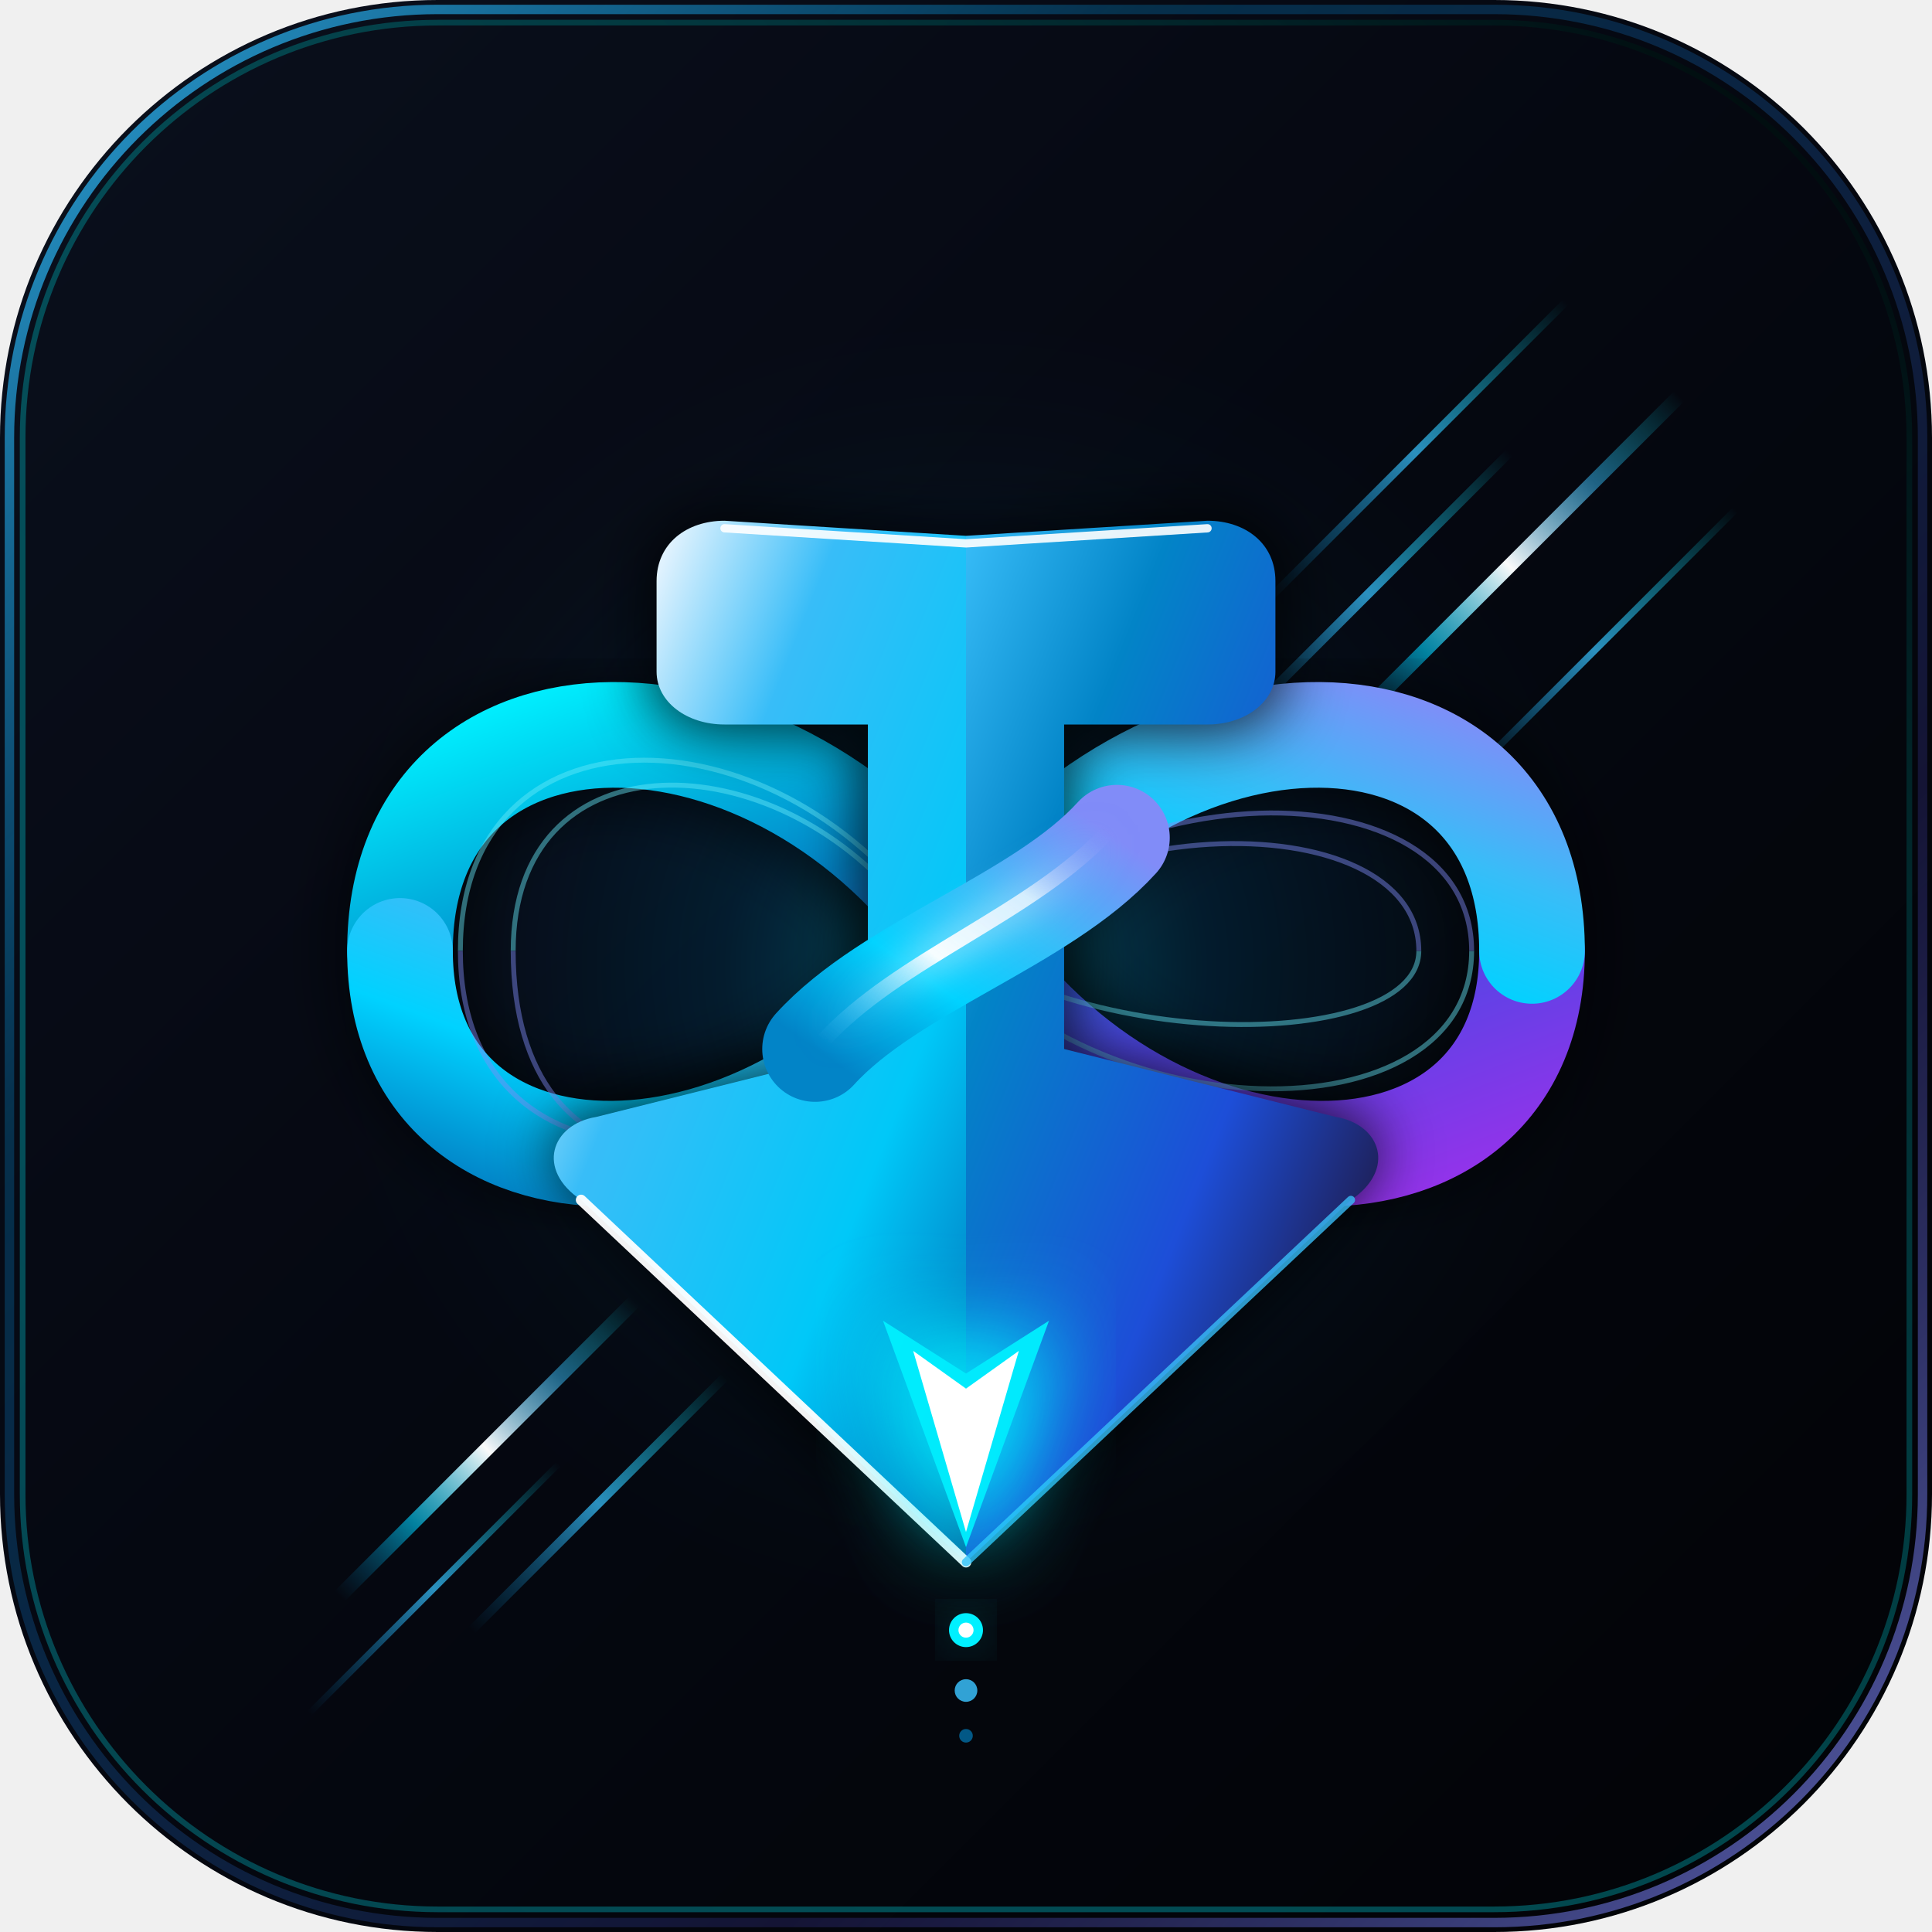
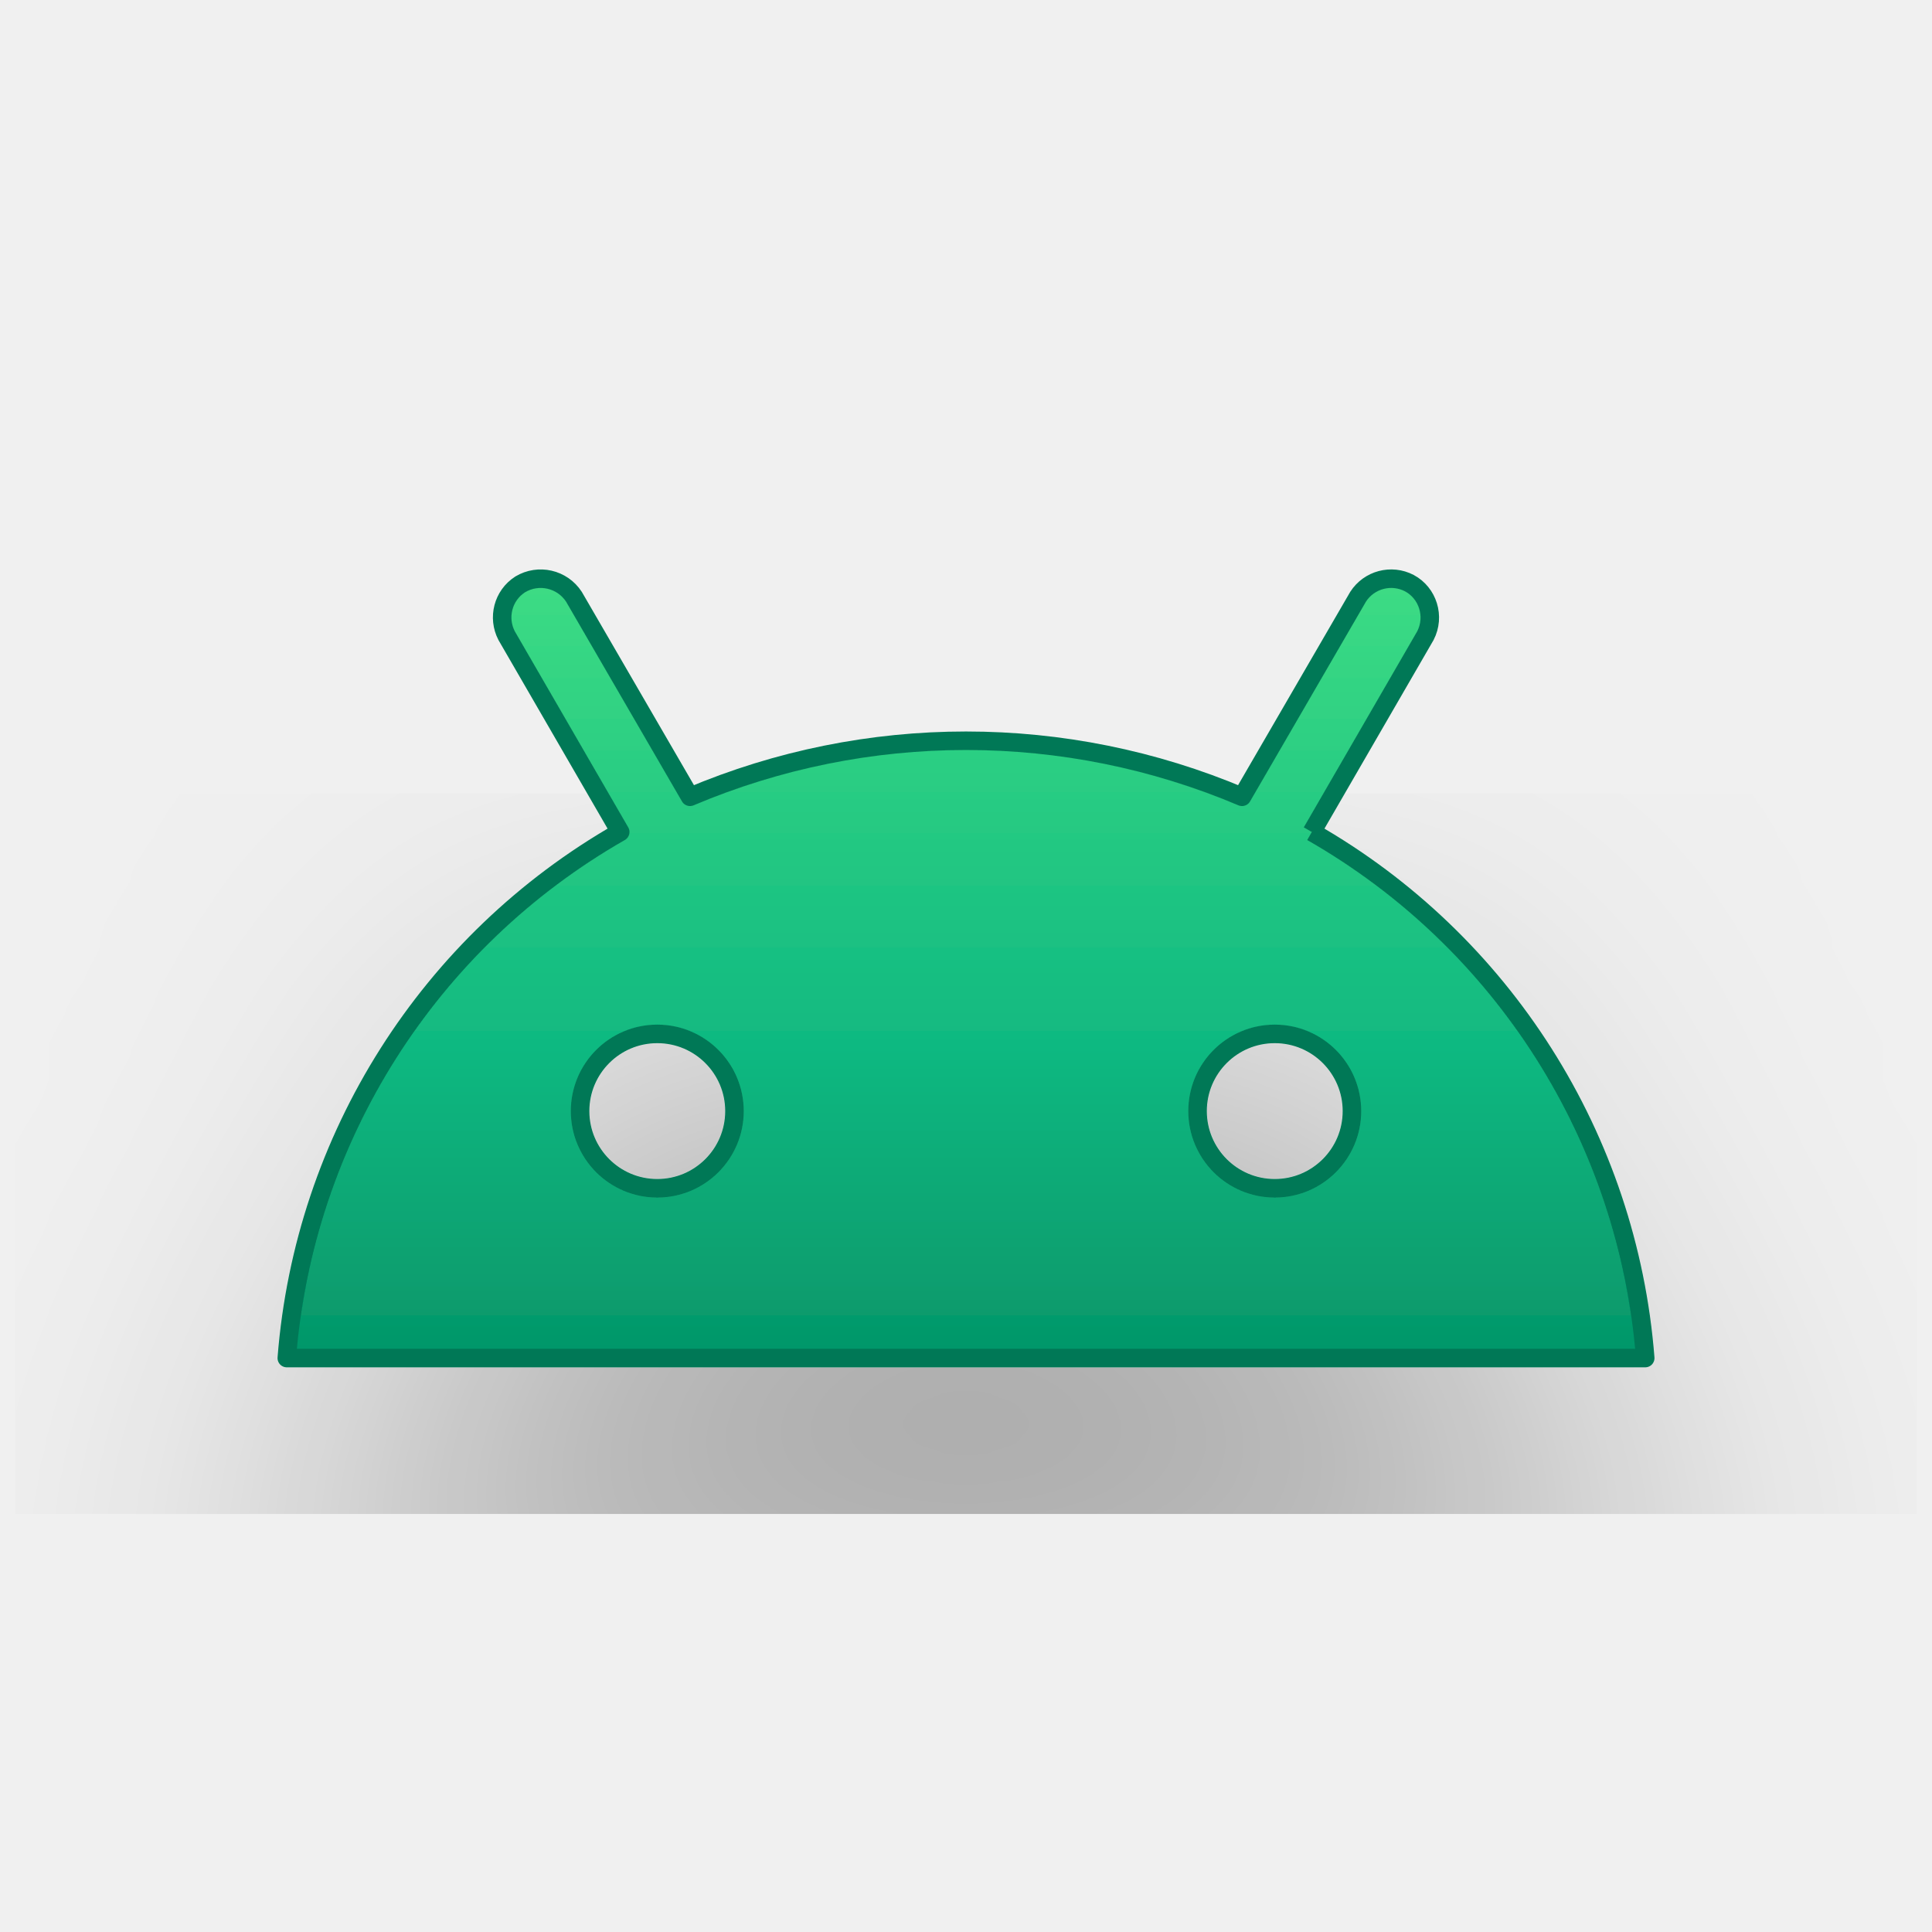
<svg xmlns="http://www.w3.org/2000/svg" viewBox="0 0 512 512" width="100%" height="100%">
  <defs>
-     <linearGradient id="bgGrad" x1="0%" y1="0%" x2="100%" y2="100%">
-       <stop offset="0%" stop-color="#0a101d" />
-       <stop offset="45%" stop-color="#050811" />
-       <stop offset="100%" stop-color="#020306" />
+     <linearGradient id="androidGrad" x1="0%" y1="0%" x2="0%" y2="100%">
+       <stop offset="0%" stop-color="#3ddc84" />
+       <stop offset="60%" stop-color="#10b981" />
+       <stop offset="100%" stop-color="#059669" />
    </linearGradient>
-     <linearGradient id="rimGrad" x1="0%" y1="0%" x2="100%" y2="100%">
-       <stop offset="0%" stop-color="#38bdf8" stop-opacity="0.9" />
-       <stop offset="30%" stop-color="#0284c7" stop-opacity="0.3" />
-       <stop offset="70%" stop-color="#312e81" stop-opacity="0.35" />
-       <stop offset="100%" stop-color="#818cf8" stop-opacity="0.75" />
-     </linearGradient>
-     <linearGradient id="rimInner" x1="0%" y1="100%" x2="100%" y2="0%">
-       <stop offset="0%" stop-color="#00f0ff" stop-opacity="0.25" />
-       <stop offset="100%" stop-color="#000000" stop-opacity="0.85" />
-     </linearGradient>
-     <radialGradient id="ambientAura" cx="50%" cy="50%" r="48%">
-       <stop offset="0%" stop-color="#00f0ff" stop-opacity="0.36" />
-       <stop offset="35%" stop-color="#0284c7" stop-opacity="0.16" />
-       <stop offset="70%" stop-color="#0369a1" stop-opacity="0.04" />
-       <stop offset="100%" stop-color="#000000" stop-opacity="0" />
-     </radialGradient>
-     <linearGradient id="strandUnder" x1="0%" y1="0%" x2="100%" y2="100%">
-       <stop offset="0%" stop-color="#00f0ff" />
-       <stop offset="35%" stop-color="#0284c7" />
-       <stop offset="70%" stop-color="#4f46e5" />
-       <stop offset="100%" stop-color="#9333ea" />
-     </linearGradient>
-     <linearGradient id="strandOver" x1="0%" y1="100%" x2="100%" y2="0%">
-       <stop offset="0%" stop-color="#0284c7" />
-       <stop offset="35%" stop-color="#00d2ff" />
-       <stop offset="65%" stop-color="#38bdf8" />
-       <stop offset="100%" stop-color="#818cf8" />
-     </linearGradient>
-     <linearGradient id="crossingGlaze" x1="0%" y1="100%" x2="100%" y2="0%">
-       <stop offset="0%" stop-color="#38bdf8" stop-opacity="0" />
-       <stop offset="40%" stop-color="#ffffff" stop-opacity="0.95" />
-       <stop offset="70%" stop-color="#e0f2fe" stop-opacity="0.9" />
-       <stop offset="100%" stop-color="#818cf8" stop-opacity="0" />
-     </linearGradient>
-     <linearGradient id="arrowLeft" x1="0%" y1="0%" x2="100%" y2="100%">
-       <stop offset="0%" stop-color="#ffffff" />
-       <stop offset="15%" stop-color="#e0f2fe" />
-       <stop offset="35%" stop-color="#38bdf8" />
-       <stop offset="70%" stop-color="#00c8f8" />
-       <stop offset="90%" stop-color="#0284c7" />
-       <stop offset="100%" stop-color="#0369a1" />
-     </linearGradient>
-     <linearGradient id="arrowRight" x1="0%" y1="0%" x2="100%" y2="100%">
-       <stop offset="0%" stop-color="#38bdf8" />
-       <stop offset="25%" stop-color="#0284c7" />
-       <stop offset="60%" stop-color="#1d4ed8" />
-       <stop offset="85%" stop-color="#1e1b4b" />
-       <stop offset="100%" stop-color="#060913" />
-     </linearGradient>
-     <linearGradient id="spineBeam" x1="0%" y1="0%" x2="0%" y2="100%">
-       <stop offset="0%" stop-color="#ffffff" stop-opacity="1" />
-       <stop offset="35%" stop-color="#a5f3fc" stop-opacity="0.95" />
-       <stop offset="75%" stop-color="#00f0ff" stop-opacity="0.85" />
-       <stop offset="100%" stop-color="#ffffff" stop-opacity="1" />
-     </linearGradient>
-     <linearGradient id="speedStreak" x1="100%" y1="0%" x2="0%" y2="100%">
-       <stop offset="0%" stop-color="#00f0ff" stop-opacity="0" />
-       <stop offset="25%" stop-color="#38bdf8" stop-opacity="0.5" />
-       <stop offset="50%" stop-color="#ffffff" stop-opacity="0.98" />
-       <stop offset="75%" stop-color="#00d2ff" stop-opacity="0.6" />
-       <stop offset="100%" stop-color="#0284c7" stop-opacity="0" />
-     </linearGradient>
-     <linearGradient id="speedStreakSoft" x1="100%" y1="0%" x2="0%" y2="100%">
-       <stop offset="0%" stop-color="#00f0ff" stop-opacity="0" />
-       <stop offset="50%" stop-color="#38bdf8" stop-opacity="0.75" />
-       <stop offset="100%" stop-color="#0284c7" stop-opacity="0" />
-     </linearGradient>
-     <filter id="bloomIntense" x="-40%" y="-40%" width="180%" height="180%">
-       <feGaussianBlur stdDeviation="12" result="blur1" />
-       <feGaussianBlur stdDeviation="3.5" result="blur2" />
-       <feMerge>
-         <feMergeNode in="blur1" />
-         <feMergeNode in="blur2" />
-         <feMergeNode in="SourceGraphic" />
-       </feMerge>
-     </filter>
-     <filter id="softGlow" x="-20%" y="-20%" width="140%" height="140%">
-       <feGaussianBlur stdDeviation="5" result="blur" />
-       <feMerge>
-         <feMergeNode in="blur" />
-         <feMergeNode in="SourceGraphic" />
-       </feMerge>
-     </filter>
-     <filter id="castShadow" x="-20%" y="-20%" width="140%" height="140%">
-       <feGaussianBlur stdDeviation="8" />
-       <feColorMatrix type="matrix" values="0 0 0 0 0   0 0 0 0 0   0 0 0 0 0  0 0 0 0.85 0" />
+     <filter id="shadow" x="-20%" y="-20%" width="140%" height="140%">
+       <feDropShadow dx="0" dy="6" stdDeviation="8" flood-color="#000000" flood-opacity="0.32" />
    </filter>
  </defs>
-   <rect x="0" y="0" width="512" height="512" rx="116" fill="url(#bgGrad)" />
-   <rect x="2.5" y="2.5" width="507" height="507" rx="113.5" fill="none" stroke="url(#rimGrad)" stroke-width="2.5" />
-   <rect x="6" y="6" width="500" height="500" rx="110" fill="none" stroke="url(#rimInner)" stroke-width="1.5" />
-   <circle cx="256" cy="256" r="190" fill="url(#ambientAura)" />
-   <g stroke-linecap="round">
-     <line x1="415" y1="80" x2="335" y2="160" stroke="url(#speedStreakSoft)" stroke-width="2" />
-     <line x1="445" y1="105" x2="355" y2="195" stroke="url(#speedStreak)" stroke-width="3.8" />
-     <line x1="460" y1="135" x2="385" y2="210" stroke="url(#speedStreakSoft)" stroke-width="1.8" />
-     <line x1="400" y1="120" x2="325" y2="195" stroke="url(#speedStreakSoft)" stroke-width="2.4" />
-     <line x1="168" y1="345" x2="90" y2="423" stroke="url(#speedStreak)" stroke-width="3.8" />
-     <line x1="192" y1="365" x2="125" y2="432" stroke="url(#speedStreakSoft)" stroke-width="2.4" />
-     <line x1="148" y1="388" x2="82" y2="454" stroke="url(#speedStreakSoft)" stroke-width="1.6" />
+   <g transform="translate(59.64, 65.36) scale(16.3636)" filter="url(#shadow)">
+     <path d="M17.6 9.48l1.84-3.18c.16-.31.04-.69-.26-.85a.637.637 0 0 0-.83.22l-1.88 3.24a11.46 11.46 0 0 0-8.94 0L5.65 5.67a.643.643 0 0 0-.87-.2c-.28.18-.37.54-.22.83L6.4 9.48A10.78 10.78 0 0 0 1 18h22a10.78 10.78 0 0 0-5.4-8.52M7 15.25a1.25 1.25 0 1 1 0-2.5 1.25 1.25 0 0 1 0 2.5m10 0a1.25 1.25 0 1 1 0-2.5 1.25 1.25 0 0 1 0 2.5" fill="url(#androidGrad)" stroke="#047857" stroke-width="0.3" stroke-linejoin="round" />
  </g>
-   <g filter="url(#castShadow)" opacity="0.7">
-     <path d="M 106 252 C 106 178, 206 178, 256 250 C 306 322, 406 322, 406 252 C 406 178, 306 178, 256 250 C 206 322, 106 322, 106 252 Z" fill="none" stroke="#000" stroke-width="32" stroke-linejoin="round" />
-   </g>
-   <path d="M 106 252 C 106 176, 206 176, 256 250 C 306 324, 406 324, 406 252" fill="none" stroke="url(#strandUnder)" stroke-width="28" stroke-linecap="round" />
-   <path d="M 406 252 C 406 176, 306 176, 256 250" fill="none" stroke="url(#strandOver)" stroke-width="28" stroke-linecap="round" />
-   <path d="M 256 250 C 206 324, 106 324, 106 252" fill="none" stroke="url(#strandOver)" stroke-width="28" stroke-linecap="round" />
-   <g fill="none" stroke="#67e8f9" opacity="0.45" stroke-width="1.3">
-     <path d="M 122 252 C 122 186, 204 186, 246 244 C 288 302, 390 302, 390 252" />
-     <path d="M 136 252 C 136 196, 202 196, 238 238 C 274 280, 376 280, 376 252" />
-     <path d="M 390 252 C 390 202, 288 202, 246 260 C 204 318, 122 318, 122 252" stroke="#818cf8" />
-     <path d="M 376 252 C 376 212, 274 212, 238 266 C 202 320, 136 320, 136 252" stroke="#818cf8" />
-   </g>
-   <path d="M 172 152 C 172 142, 180 136, 192 136 L 256 142 L 320 136 C 332 136, 340 142, 340 152 L 340 180 C 340 188, 332 194, 320 194 L 284 194 L 284 278 L 354 294 C 366 296, 370 308, 358 318 L 265 414 C 260 420, 252 420, 247 414 L 154 318 C 142 308, 146 296, 158 294 L 228 278 L 228 194 L 192 194 C 180 194, 172 188, 172 180 Z" fill="#01050f" opacity="0.92" filter="url(#castShadow)" />
-   <path d="M 192 138 C 182 138, 174 144, 174 154 L 174 178 C 174 186, 182 192, 192 192 L 230 192 L 230 278 L 158 296 C 146 298, 142 310, 154 318 L 256 414 L 256 142 L 192 138 Z" fill="url(#arrowLeft)" />
-   <path d="M 256 142 L 320 138 C 330 138, 338 144, 338 154 L 338 178 C 338 186, 330 192, 320 192 L 282 192 L 282 278 L 354 296 C 366 298, 370 310, 358 318 L 256 414 Z" fill="url(#arrowRight)" />
-   <line x1="256" y1="142" x2="256" y2="414" stroke="url(#spineBeam)" stroke-width="3" stroke-linecap="round" />
-   <line x1="154" y1="318" x2="256" y2="414" stroke="#ffffff" stroke-width="2.8" stroke-linecap="round" opacity="0.95" />
-   <line x1="358" y1="318" x2="256" y2="414" stroke="#38bdf8" stroke-width="2.2" stroke-linecap="round" opacity="0.8" />
-   <path d="M 192 140 L 256 144 L 320 140" fill="none" stroke="#ffffff" stroke-width="2.2" stroke-linecap="round" opacity="0.9" />
-   <path d="M 216 278 C 236 256, 276 244, 296 222" fill="none" stroke="url(#strandOver)" stroke-width="28" stroke-linecap="round" />
-   <path d="M 218 276 C 238 254, 274 242, 294 220" fill="none" stroke="url(#crossingGlaze)" stroke-width="4" stroke-linecap="round" filter="url(#softGlow)" />
-   <polygon points="256,410 278,350 256,364 234,350" fill="#00f0ff" opacity="0.95" filter="url(#bloomIntense)" />
-   <polygon points="256,406 270,358 256,368 242,358" fill="#ffffff" />
-   <circle cx="256" cy="432" r="4.5" fill="#00f0ff" filter="url(#bloomIntense)" />
-   <circle cx="256" cy="432" r="2" fill="#ffffff" />
-   <circle cx="256" cy="448" r="3" fill="#38bdf8" opacity="0.85" />
-   <circle cx="256" cy="460" r="1.8" fill="#0284c7" opacity="0.65" />
</svg>
